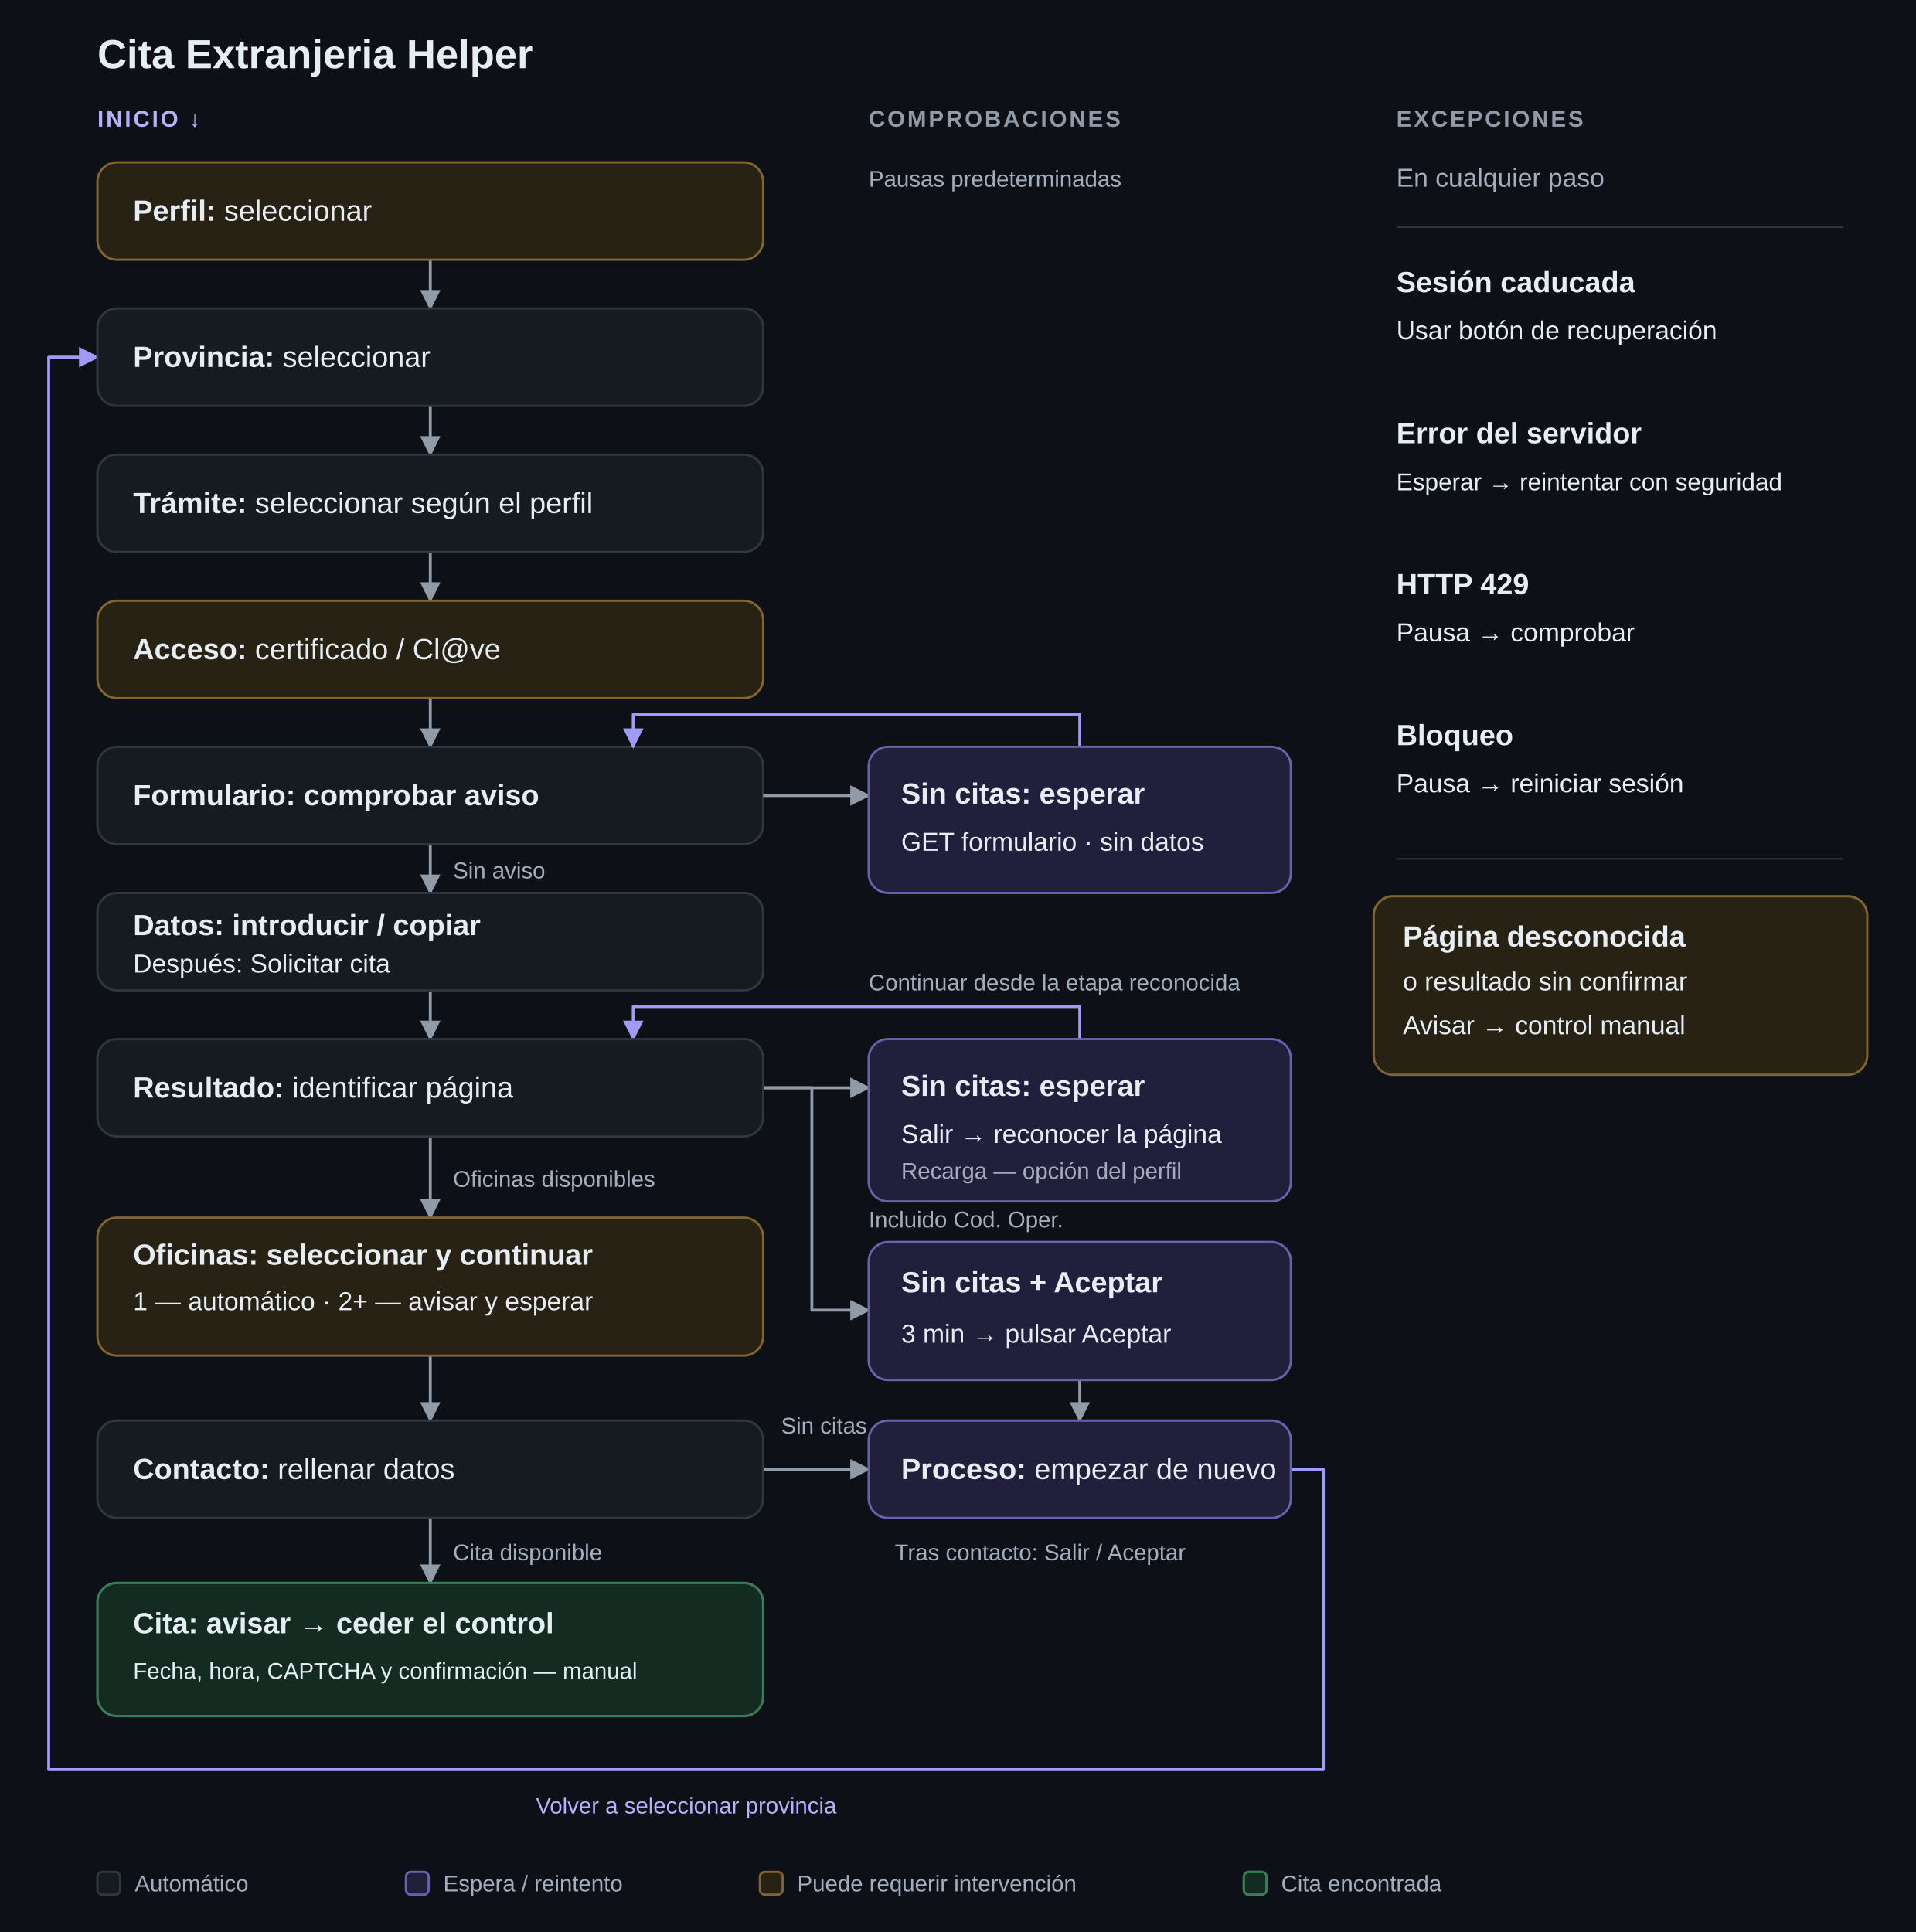
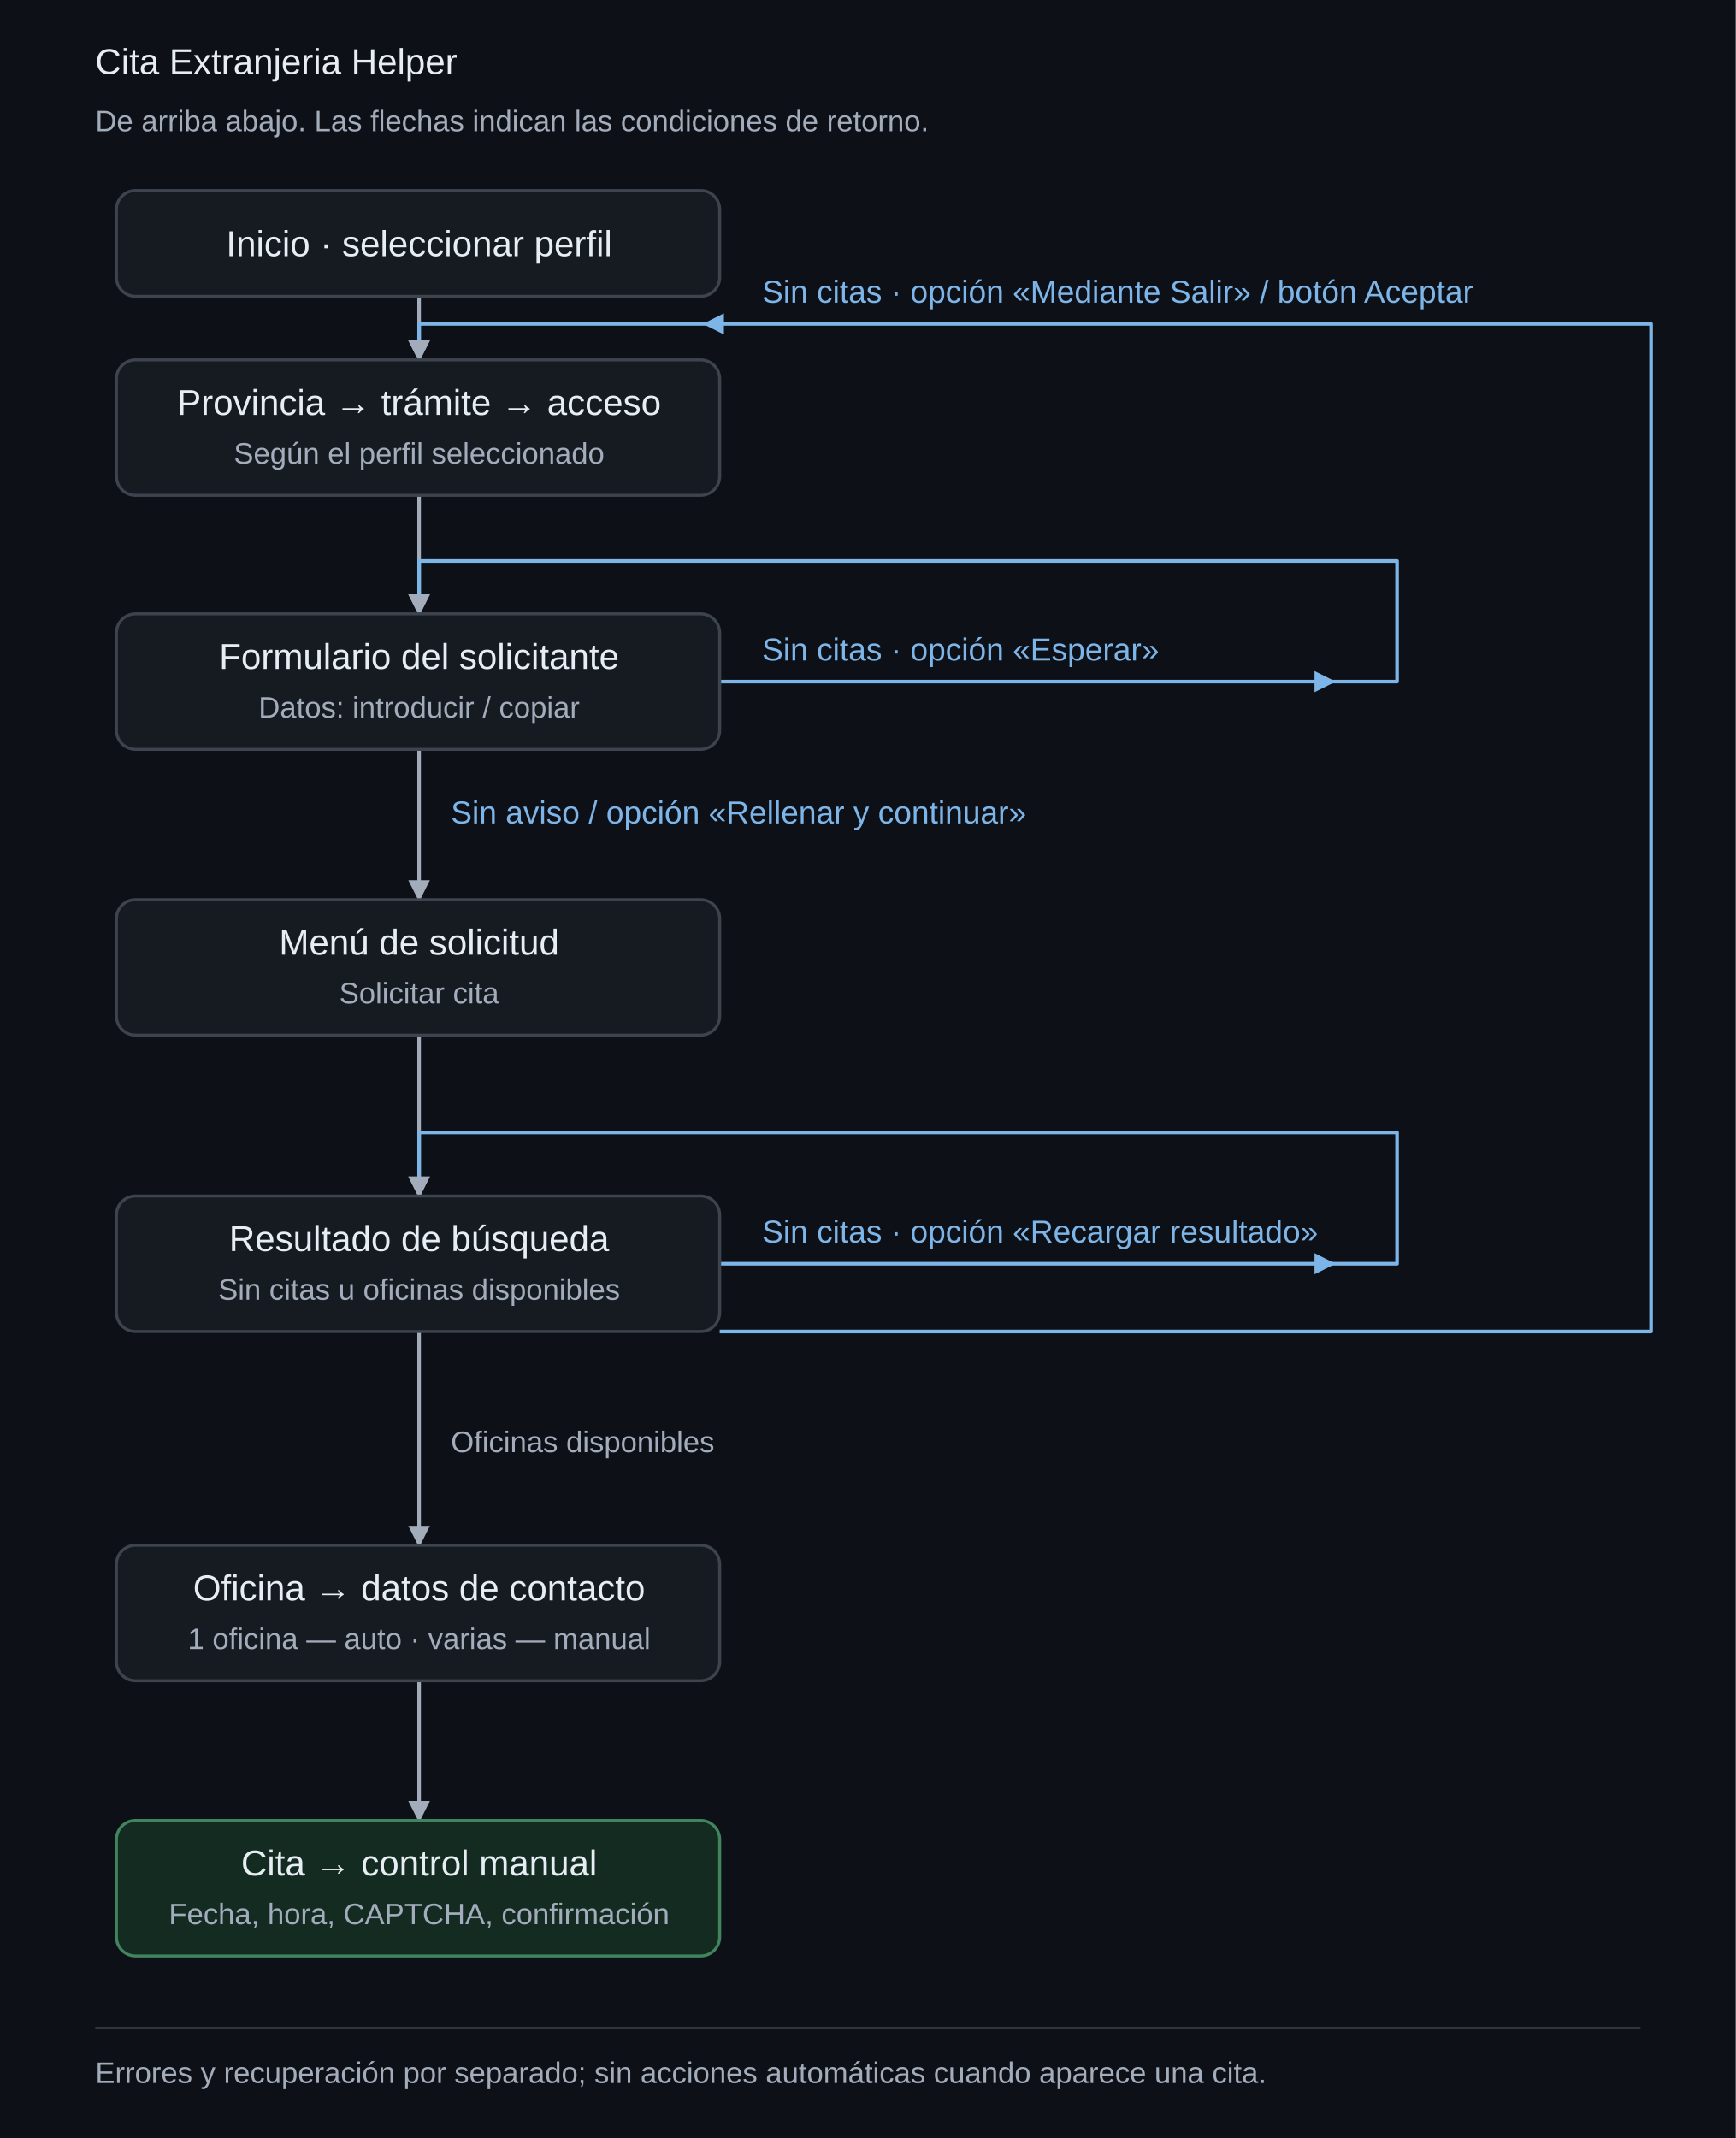
- <svg xmlns="http://www.w3.org/2000/svg" width="1180" height="1190" viewBox="0 0 1180 1190">
+ <svg xmlns="http://www.w3.org/2000/svg" width="820" height="1010" viewBox="0 0 820 1010" role="img" aria-labelledby="title desc">
  <defs>
-     <marker id="arrow" viewBox="0 0 10 10" refX="9" refY="5" markerWidth="7" markerHeight="7" orient="auto-start-reverse">
-       <path d="M0 0 10 5 0 10Z" fill="#919ba8" />
+     <marker id="arrow" viewBox="0 0 10 10" refX="9" refY="5" markerWidth="6" markerHeight="6" orient="auto">
+       <path d="M0 0L10 5L0 10" fill="#a3acba" />
    </marker>
-     <marker id="loop-arrow" viewBox="0 0 10 10" refX="9" refY="5" markerWidth="7" markerHeight="7" orient="auto-start-reverse">
-       <path d="M0 0 10 5 0 10Z" fill="#a19bf8" />
-     </marker>
-     <style>
-       text {font-family:Arial, sans-serif;fill:#e6edf3;font-size:18px}
-       .heading {font-size:25px;font-weight:700}
-       .section {font-size:14px;font-weight:700;letter-spacing:1.4px;fill:#919ba8}
-       .label {font-size:14px;fill:#a3aebd}
-       .name {font-weight:700}
-       .node {fill:#161b22;stroke:#30363d;stroke-width:1.4}
-       .manual {fill:#282214;stroke:#80652e;stroke-width:1.4}
-       .wait {fill:#211f3c;stroke:#6862ad;stroke-width:1.4}
-       .found {fill:#132b21;stroke:#397c58;stroke-width:1.5}
-       .link {fill:none;stroke:#919ba8;stroke-width:1.8;marker-end:url(#arrow);stroke-linejoin:round}
-       .loop {fill:none;stroke:#a19bf8;stroke-width:1.8;marker-end:url(#loop-arrow);stroke-linejoin:round}
-       .small {font-size:16px}
-     </style>
+     <style>text{font-family:Arial,sans-serif;fill:#e6edf3;font-size:17px}.small{font-size:14px;fill:#a3acba}.option{font-size:15px;fill:#7eb5e8}.edge{fill:none;stroke:#a3acba;stroke-width:1.7;marker-end:url(#arrow);stroke-linejoin:round}.loop{stroke:#7eb5e8}.box{fill:#161b22;stroke:#3d444d;stroke-width:1.4}</style>
  </defs>
-   <rect width="1180" height="1190" fill="#0d1117" />
-   <text x="60" y="42" class="heading">Cita Extranjeria Helper</text>
-   <text x="60" y="78" class="section" style="fill:#b6b0ff">INICIO ↓</text>
-   <text x="535" y="78" class="section">COMPROBACIONES</text>
-   <text x="860" y="78" class="section">EXCEPCIONES</text>
-   <path class="link" d="M265 160V190" />
-   <path class="link" d="M265 250V280" />
-   <path class="link" d="M265 340V370" />
-   <path class="link" d="M265 430V460" />
-   <path class="link" d="M265 520V550" />
-   <path class="link" d="M265 610V640" />
-   <path class="link" d="M265 700V750" />
-   <path class="link" d="M265 835V875" />
-   <path class="link" d="M265 935V975" />
-   <path class="link" d="M470 670H535" />
-   <path class="loop" d="M665 640V620H390V640" />
-   <path class="link" d="M470 670H500V807H535" />
-   <path class="link" d="M665 850V875" />
-   <path class="link" d="M470 905H535" />
-   <path class="loop" d="M795 905H815V1090H30V220H60" />
-   <rect class="manual" x="60" y="100" width="410" height="60" rx="12" />
-   <text x="82" y="136">
-     <tspan class="name">Perfil:</tspan> seleccionar</text>
-   <rect class="node" x="60" y="190" width="410" height="60" rx="12" />
-   <text x="82" y="226">
-     <tspan class="name">Provincia:</tspan> seleccionar</text>
-   <rect class="node" x="60" y="280" width="410" height="60" rx="12" />
-   <text x="82" y="316">
-     <tspan class="name">Trámite:</tspan> seleccionar según el perfil</text>
-   <rect class="manual" x="60" y="370" width="410" height="60" rx="12" />
-   <text x="82" y="406">
-     <tspan class="name">Acceso:</tspan> certificado / Cl@ve</text>
-   <rect class="node" x="60" y="460" width="410" height="60" rx="12" />
-   <text x="82" y="496" class="name">Formulario: comprobar aviso</text>
-   <rect class="node" x="60" y="550" width="410" height="60" rx="12" />
-   <text x="82" y="576" class="name">Datos: introducir / copiar</text>
-   <rect class="node" x="60" y="640" width="410" height="60" rx="12" />
-   <text x="82" y="676">
-     <tspan class="name">Resultado:</tspan> identificar página</text>
-   <text x="279" y="731" class="label">Oficinas disponibles</text>
-   <rect class="manual" x="60" y="750" width="410" height="85" rx="12" />
-   <text x="82" y="779" class="name">Oficinas: seleccionar y continuar</text>
-   <text x="82" y="807" class="small">1 — automático · 2+ — avisar y esperar</text>
-   <rect class="node" x="60" y="875" width="410" height="60" rx="12" />
-   <text x="82" y="911">
-     <tspan class="name">Contacto:</tspan> rellenar datos</text>
-   <text x="481" y="883" class="label">Sin citas</text>
-   <text x="279" y="961" class="label">Cita disponible</text>
-   <rect class="found" x="60" y="975" width="410" height="82" rx="12" />
-   <text x="82" y="1006" class="name">Cita: avisar → ceder el control</text>
-   <text x="82" y="1034" class="small" style="font-size:14px">Fecha, hora, CAPTCHA y confirmación — manual</text>
-   <rect class="wait" x="535" y="640" width="260" height="100" rx="12" />
-   <text x="555" y="675" class="name">Sin citas: esperar</text>
-   <text x="555" y="704" class="small">Salir → reconocer la página</text>
-   <text x="535" y="610" class="label">Continuar desde la etapa reconocida</text>
-   <text x="535" y="756" class="label">Incluido Cod. Oper.</text>
-   <rect class="wait" x="535" y="765" width="260" height="85" rx="12" />
-   <text x="555" y="796" class="name">Sin citas + Aceptar</text>
-   <rect class="wait" x="535" y="875" width="260" height="60" rx="12" />
-   <text x="555" y="911">
-     <tspan class="name">Proceso:</tspan> empezar de nuevo</text>
-   <text x="551" y="961" class="label">Tras contacto: Salir / Aceptar</text>
-   <text x="330" y="1117" class="label" style="fill:#b6b0ff">Volver a seleccionar provincia</text>
-   <text x="860" y="115" class="small" style="fill:#a3aebd">En cualquier paso</text>
-   <path d="M860 140H1135" stroke="#30363d" />
-   <text x="860" y="180" class="name">Sesión caducada</text>
-   <text x="860" y="209" class="small">Usar botón de recuperación</text>
-   <text x="860" y="273" class="name">Error del servidor</text>
-   <text x="860" y="302" class="small" style="font-size:15px">Esperar → reintentar con seguridad</text>
-   <text x="860" y="366" class="name">HTTP 429</text>
-   <text x="860" y="395" class="small">Pausa → comprobar</text>
-   <text x="860" y="459" class="name">Bloqueo</text>
-   <text x="860" y="488" class="small">Pausa → reiniciar sesión</text>
-   <path d="M860 529H1135" stroke="#30363d" />
-   <rect class="manual" x="846" y="552" width="304" height="110" rx="12" />
-   <text x="864" y="583" class="name">Página desconocida</text>
-   <text x="864" y="610" class="small">o resultado sin confirmar</text>
-   <text x="864" y="637" class="small">Avisar → control manual</text>
-   <rect x="60" y="1153" width="14" height="14" rx="3" class="node" />
-   <text x="83" y="1165" class="label">Automático</text>
-   <rect x="250" y="1153" width="14" height="14" rx="3" class="wait" />
-   <text x="273" y="1165" class="label">Espera / reintento</text>
-   <rect x="468" y="1153" width="14" height="14" rx="3" class="manual" />
-   <text x="491" y="1165" class="label">Puede requerir intervención</text>
-   <rect x="766" y="1153" width="14" height="14" rx="3" class="found" />
-   <text x="789" y="1165" class="label">Cita encontrada</text>
-   <path class="link" d="M470 490H535" />
-   <path class="loop" d="M665 460V440H390V460" />
-   <rect class="wait" x="535" y="460" width="260" height="90" rx="12" />
-   <text x="555" y="495" class="name">Sin citas: esperar</text>
-   <text x="555" y="524" class="small">GET formulario · sin datos</text>
-   <text x="279" y="541" class="label">Sin aviso</text>
-   <text x="555" y="726" class="label">Recarga — opción del perfil</text>
-   <text x="555" y="827" class="small">3 min → pulsar Aceptar</text>
-   <text x="82" y="599" class="small">Después: Solicitar cita</text>
-   <text x="535" y="115" class="label">Pausas predeterminadas</text>
+   <rect width="820" height="1010" fill="#0d1117" />
+   <text x="45" y="35" class="" text-anchor="start">Cita Extranjeria Helper</text>
+   <text x="45" y="62" class="small" text-anchor="start">De arriba abajo. Las flechas indican las condiciones de retorno.</text>
+   <path class="edge" d="M198 140V170" />
+   <path class="edge" d="M198 234V290" />
+   <path class="edge" d="M198 354V425" />
+   <path class="edge" d="M198 489V565" />
+   <path class="edge" d="M198 629V730" />
+   <path class="edge" d="M198 794V860" />
+   <path class="edge loop" d="M340 322H660V265H198V290" />
+   <path class="edge loop" d="M340 597H660V535H198V565" />
+   <path class="edge loop" d="M340 629H780V153H198V170" />
+   <rect x="55" y="90" width="285" height="50" rx="9" class="box" />
+   <text x="198" y="121" class="" text-anchor="middle">Inicio · seleccionar perfil</text>
+   <rect x="55" y="170" width="285" height="64" rx="9" class="box" />
+   <text x="198" y="196" class="" text-anchor="middle">Provincia → trámite → acceso</text>
+   <text x="198" y="219" class="small" text-anchor="middle">Según el perfil seleccionado</text>
+   <rect x="55" y="290" width="285" height="64" rx="9" class="box" />
+   <text x="198" y="316" class="" text-anchor="middle">Formulario del solicitante</text>
+   <text x="198" y="339" class="small" text-anchor="middle">Datos: introducir / copiar</text>
+   <rect x="55" y="425" width="285" height="64" rx="9" class="box" />
+   <text x="198" y="451" class="" text-anchor="middle">Menú de solicitud</text>
+   <text x="198" y="474" class="small" text-anchor="middle">Solicitar cita</text>
+   <rect x="55" y="565" width="285" height="64" rx="9" class="box" />
+   <text x="198" y="591" class="" text-anchor="middle">Resultado de búsqueda</text>
+   <text x="198" y="614" class="small" text-anchor="middle">Sin citas u oficinas disponibles</text>
+   <rect x="55" y="730" width="285" height="64" rx="9" class="box" />
+   <text x="198" y="756" class="" text-anchor="middle">Oficina → datos de contacto</text>
+   <text x="198" y="779" class="small" text-anchor="middle">1 oficina — auto · varias — manual</text>
+   <rect x="55" y="860" width="285" height="64" rx="9" class="box" style="fill:#132b21;stroke:#41845e" />
+   <text x="198" y="886" class="" text-anchor="middle">Cita → control manual</text>
+   <text x="198" y="909" class="small" text-anchor="middle">Fecha, hora, CAPTCHA, confirmación</text>
+   <text x="360" y="312" class="option" text-anchor="start">Sin citas · opción «Esperar»</text>
+   <text x="213" y="389" class="option" text-anchor="start">Sin aviso / opción «Rellenar y continuar»</text>
+   <text x="360" y="587" class="option" text-anchor="start">Sin citas · opción «Recargar resultado»</text>
+   <text x="360" y="143" class="option" text-anchor="start">Sin citas · opción «Mediante Salir» / botón Aceptar</text>
+   <path d="M621 317L631 322L621 327Z" fill="#7eb5e8" />
+   <path d="M621 592L631 597L621 602Z" fill="#7eb5e8" />
+   <path d="M342 148L332 153L342 158Z" fill="#7eb5e8" />
+   <text x="213" y="686" class="small" text-anchor="start">Oficinas disponibles</text>
+   <path d="M45 958H775" stroke="#30363d" />
+   <text x="45" y="984" class="small" text-anchor="start">Errores y recuperación por separado; sin acciones automáticas cuando aparece una cita.</text>
</svg>
